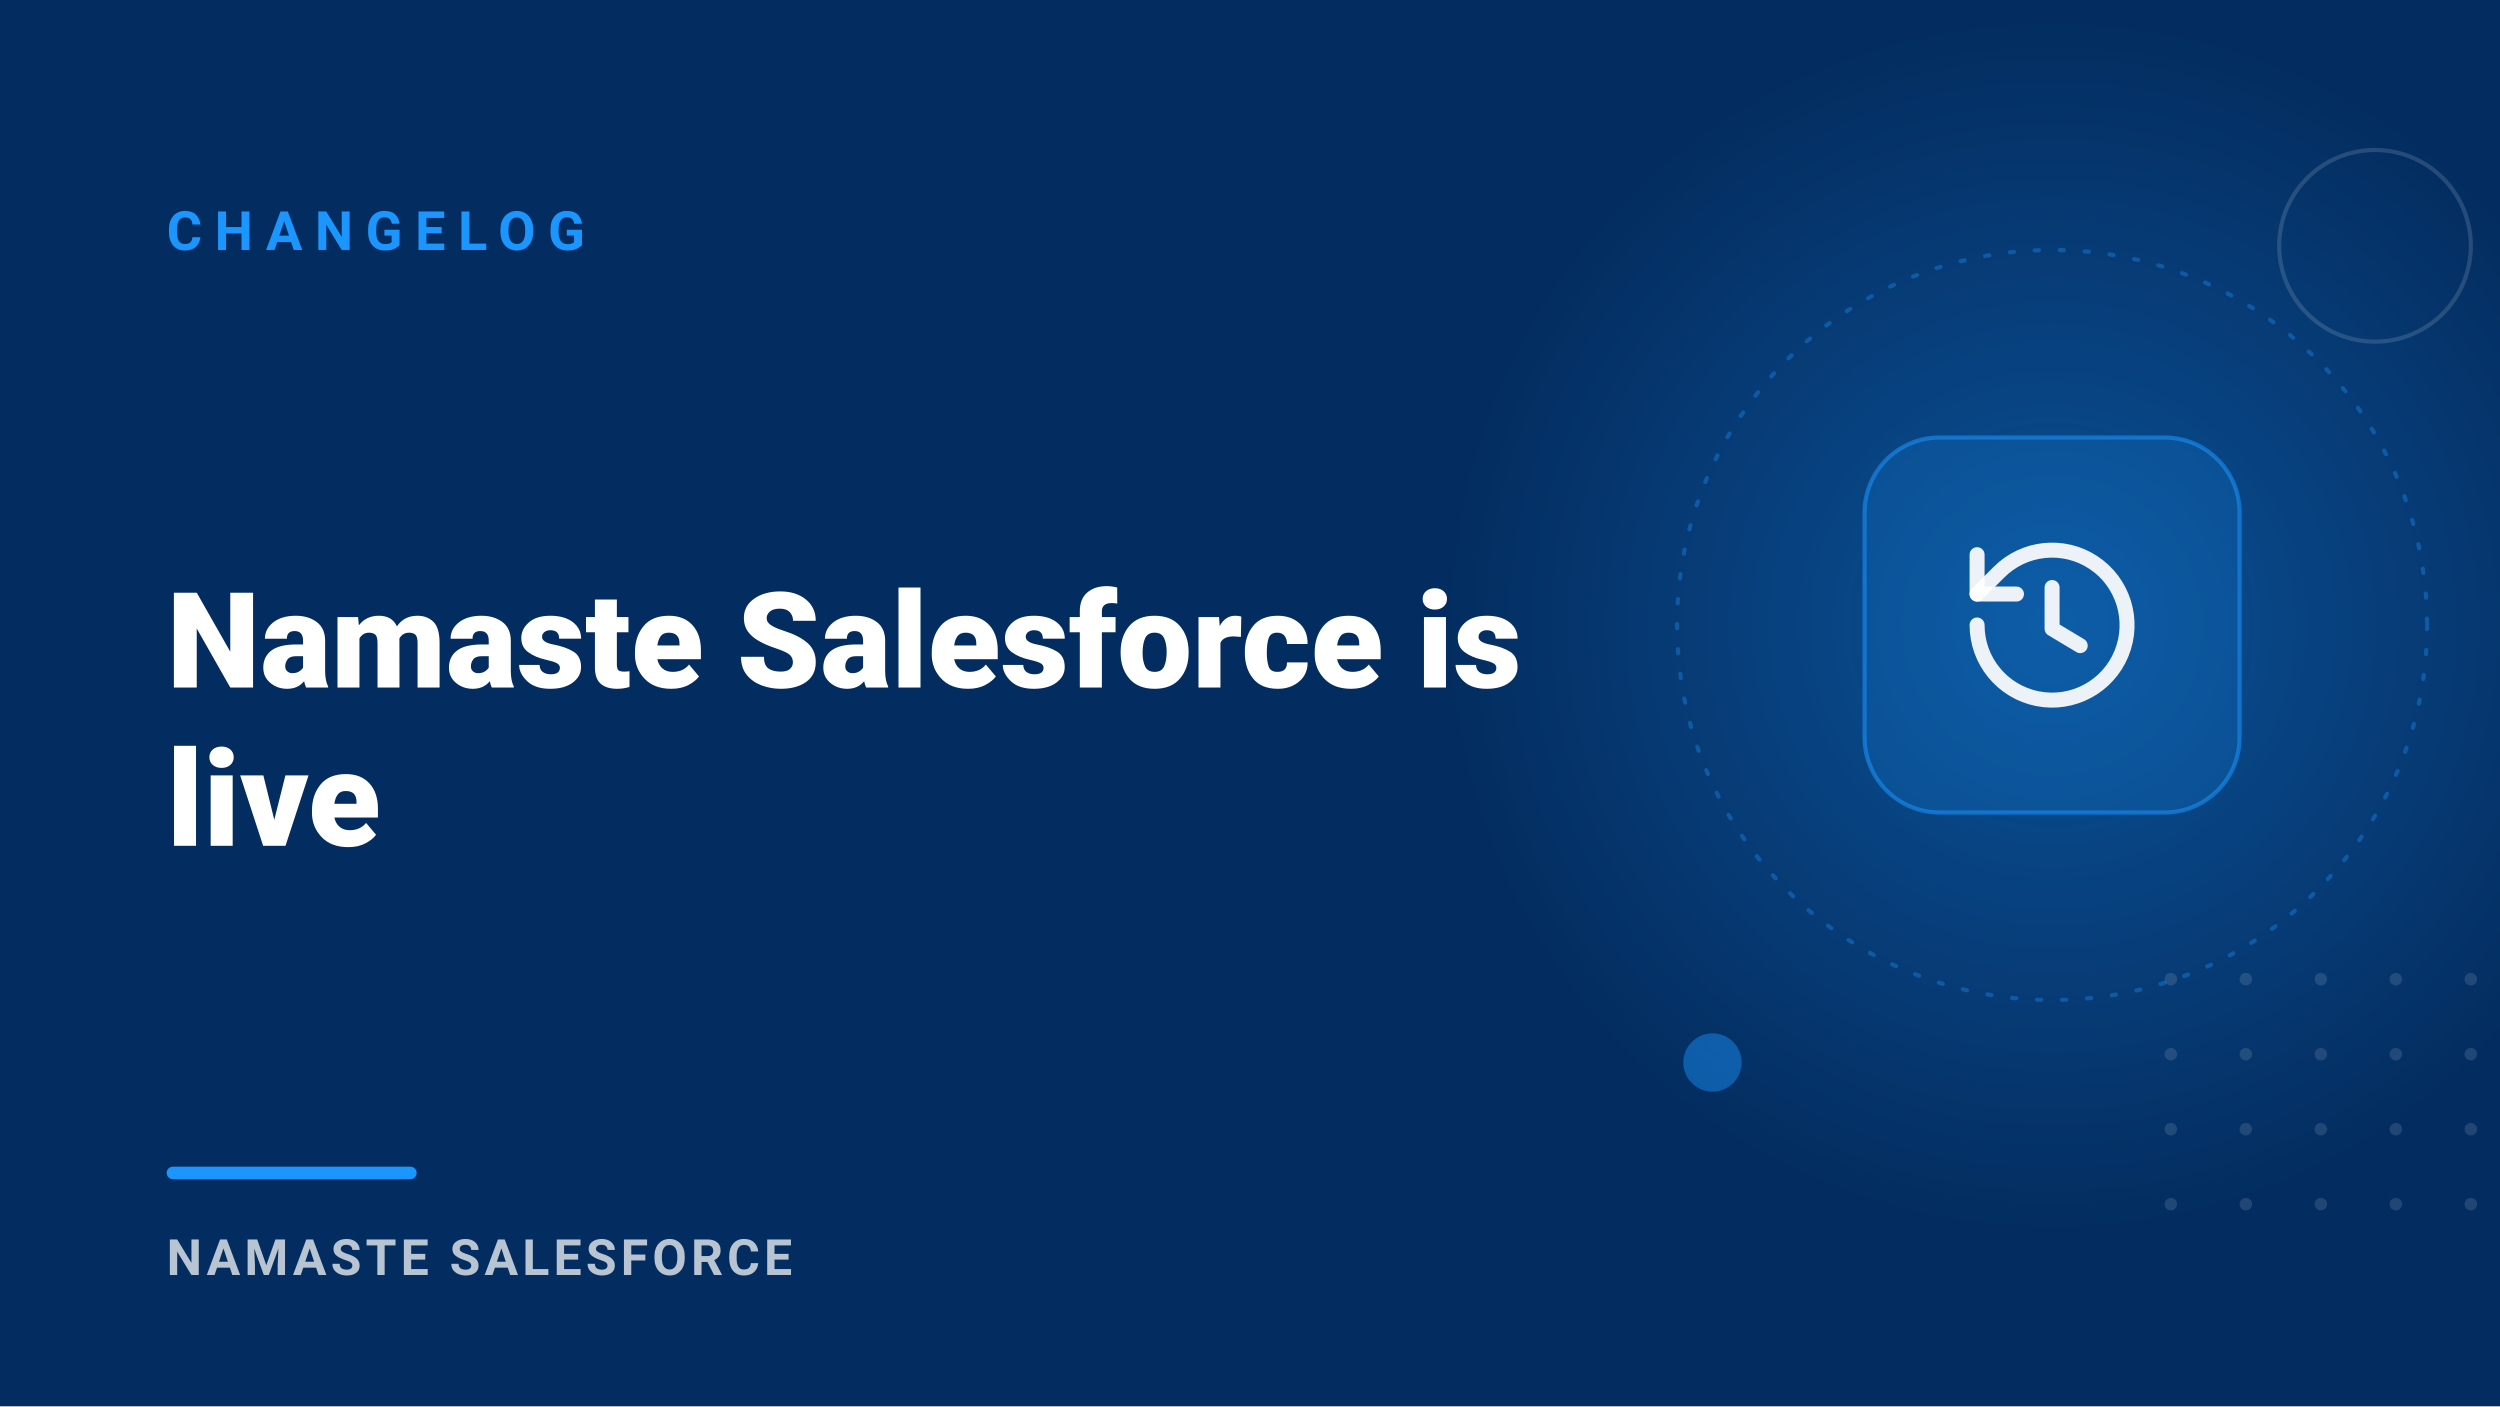
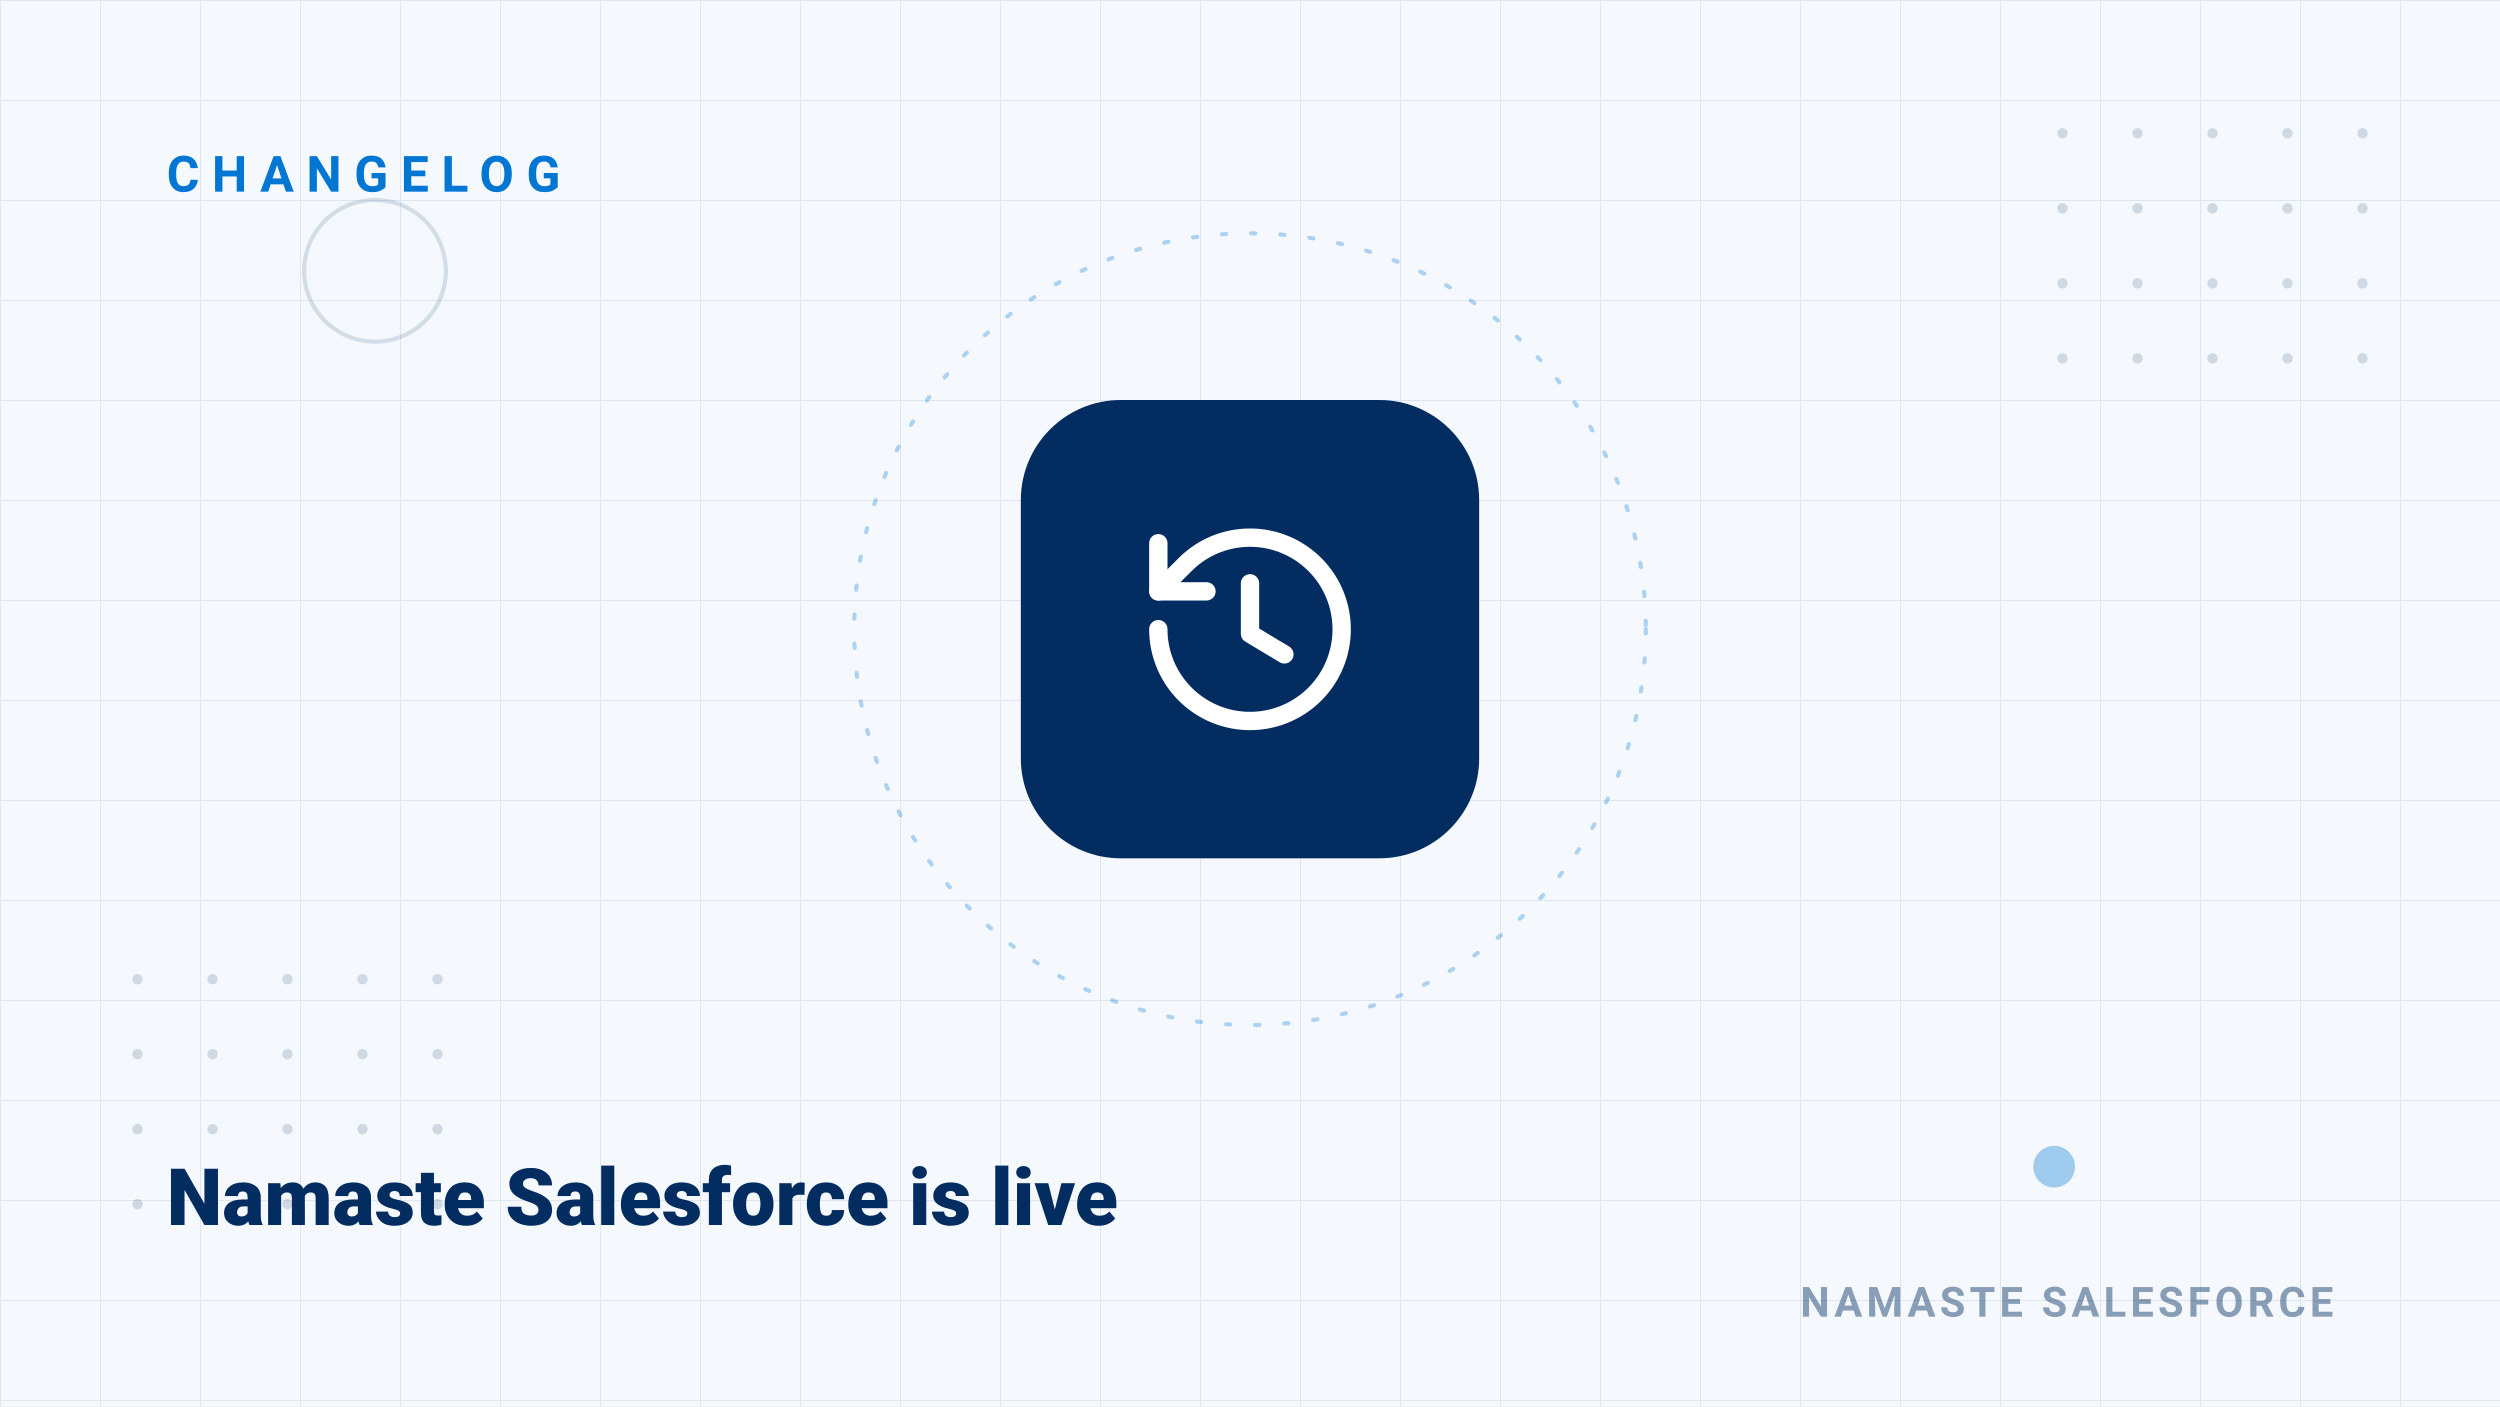
<svg xmlns="http://www.w3.org/2000/svg" viewBox="0 0 1200 675" font-family="Figtree,-apple-system,'Segoe UI',Roboto,sans-serif">
  <defs>
-     <radialGradient id="glow" cx="0.5" cy="0.5" r="0.5">
-       <stop offset="0" stop-color="rgba(27,150,255,0.35)" />
-       <stop offset="1" stop-color="rgba(27,150,255,0)" />
-     </radialGradient>
-     <clipPath id="frame">
-       <rect width="1200" height="675" />
-     </clipPath>
+     <pattern id="lgrid" width="48" height="48" patternUnits="userSpaceOnUse">
+       <path d="M48 0H0v48" fill="none" stroke="rgba(3,45,96,0.09)" />
+     </pattern>
  </defs>
-   <rect width="1200" height="675" fill="#032d60" />
-   <g clip-path="url(#frame)">
-     <circle cx="985" cy="300" r="290" fill="url(#glow)" />
-     <circle cx="985" cy="300" r="180" fill="none" stroke="rgba(27,150,255,0.35)" stroke-width="2" stroke-dasharray="2 10" stroke-linecap="round" />
-     <circle cx="1140" cy="118" r="46" fill="none" stroke="rgba(255,255,255,0.14)" stroke-width="2" />
-     <circle cx="822" cy="510" r="14" fill="rgba(27,150,255,0.45)" />
-     <g fill="rgba(255,255,255,0.12)" transform="translate(1042,470)">
-       <circle cx="0" cy="0" r="3" />
-       <circle cx="0" cy="36" r="3" />
-       <circle cx="0" cy="72" r="3" />
-       <circle cx="0" cy="108" r="3" />
-       <circle cx="36" cy="0" r="3" />
-       <circle cx="36" cy="36" r="3" />
-       <circle cx="36" cy="72" r="3" />
-       <circle cx="36" cy="108" r="3" />
-       <circle cx="72" cy="0" r="3" />
-       <circle cx="72" cy="36" r="3" />
-       <circle cx="72" cy="72" r="3" />
-       <circle cx="72" cy="108" r="3" />
-       <circle cx="108" cy="0" r="3" />
-       <circle cx="108" cy="36" r="3" />
-       <circle cx="108" cy="72" r="3" />
-       <circle cx="108" cy="108" r="3" />
-       <circle cx="144" cy="0" r="3" />
-       <circle cx="144" cy="36" r="3" />
-       <circle cx="144" cy="72" r="3" />
-       <circle cx="144" cy="108" r="3" />
-     </g>
-     <rect x="895" y="210" width="180" height="180" rx="36" fill="rgba(27,150,255,0.16)" stroke="rgba(27,150,255,0.55)" stroke-width="2" />
-     <g transform="translate(931,246) scale(4.5)" fill="none" stroke="rgba(255,255,255,0.92)" stroke-width="1.6" stroke-linecap="round" stroke-linejoin="round">
-       <path d="M4 12a8 8 0 1 0 2.3-5.6L4 8.7" />
-       <path d="M4 4.5v4.2h4.2M12 8v4.4l3 1.8" />
-     </g>
+   <rect width="1200" height="675" fill="#f5f9fd" />
+   <rect width="1200" height="675" fill="url(#lgrid)" />
+   <g fill="rgba(3,45,96,0.16)" transform="translate(990,64)">
+     <circle cx="0" cy="0" r="2.5" />
+     <circle cx="0" cy="36" r="2.5" />
+     <circle cx="0" cy="72" r="2.5" />
+     <circle cx="0" cy="108" r="2.5" />
+     <circle cx="36" cy="0" r="2.5" />
+     <circle cx="36" cy="36" r="2.5" />
+     <circle cx="36" cy="72" r="2.5" />
+     <circle cx="36" cy="108" r="2.5" />
+     <circle cx="72" cy="0" r="2.5" />
+     <circle cx="72" cy="36" r="2.5" />
+     <circle cx="72" cy="72" r="2.5" />
+     <circle cx="72" cy="108" r="2.5" />
+     <circle cx="108" cy="0" r="2.5" />
+     <circle cx="108" cy="36" r="2.5" />
+     <circle cx="108" cy="72" r="2.5" />
+     <circle cx="108" cy="108" r="2.5" />
+     <circle cx="144" cy="0" r="2.5" />
+     <circle cx="144" cy="36" r="2.5" />
+     <circle cx="144" cy="72" r="2.5" />
+     <circle cx="144" cy="108" r="2.5" />
  </g>
-   <text x="80" y="120" font-size="26" font-weight="700" letter-spacing="6" fill="#1b96ff">CHANGELOG</text>
-   <text x="80" y="330" font-size="64" font-weight="800" fill="#ffffff">
-     <tspan x="80" dy="0">Namaste Salesforce is</tspan>
-     <tspan x="80" dy="76">live</tspan>
+   <g fill="rgba(3,45,96,0.16)" transform="translate(66,470)">
+     <circle cx="0" cy="0" r="2.5" />
+     <circle cx="0" cy="36" r="2.5" />
+     <circle cx="0" cy="72" r="2.5" />
+     <circle cx="0" cy="108" r="2.5" />
+     <circle cx="36" cy="0" r="2.5" />
+     <circle cx="36" cy="36" r="2.5" />
+     <circle cx="36" cy="72" r="2.5" />
+     <circle cx="36" cy="108" r="2.5" />
+     <circle cx="72" cy="0" r="2.5" />
+     <circle cx="72" cy="36" r="2.5" />
+     <circle cx="72" cy="72" r="2.5" />
+     <circle cx="72" cy="108" r="2.5" />
+     <circle cx="108" cy="0" r="2.5" />
+     <circle cx="108" cy="36" r="2.5" />
+     <circle cx="108" cy="72" r="2.5" />
+     <circle cx="108" cy="108" r="2.5" />
+     <circle cx="144" cy="0" r="2.5" />
+     <circle cx="144" cy="36" r="2.5" />
+     <circle cx="144" cy="72" r="2.5" />
+     <circle cx="144" cy="108" r="2.5" />
+   </g>
+   <circle cx="600" cy="302" r="190" fill="none" stroke="rgba(1,118,211,0.30)" stroke-width="2" stroke-dasharray="2 12" stroke-linecap="round" />
+   <circle cx="986" cy="560" r="10" fill="rgba(1,118,211,0.35)" />
+   <circle cx="180" cy="130" r="34" fill="none" stroke="rgba(3,45,96,0.14)" stroke-width="2" />
+   <rect x="490" y="192" width="220" height="220" rx="48" fill="#032d60" />
+   <g transform="translate(534,236) scale(5.5)" fill="none" stroke="#ffffff" stroke-width="1.6" stroke-linecap="round" stroke-linejoin="round">
+     <path d="M4 12a8 8 0 1 0 2.3-5.6L4 8.7" />
+     <path d="M4 4.5v4.2h4.2M12 8v4.4l3 1.8" />
+   </g>
+   <text x="80" y="92" font-size="24" font-weight="700" letter-spacing="6" fill="#0176d3">CHANGELOG</text>
+   <text x="80" y="588" font-size="38" font-weight="800" fill="#032d60">
+     <tspan x="80" dy="0">Namaste Salesforce is live</tspan>
  </text>
-   <rect x="80" y="560" width="120" height="6" rx="3" fill="#1b96ff" />
-   <text x="80" y="612" font-size="24" font-weight="600" letter-spacing="2" fill="rgba(244,246,248,0.75)">NAMASTE SALESFORCE</text>
+   <text x="1120" y="632" font-size="20" font-weight="600" letter-spacing="2" fill="rgba(3,45,96,0.45)" text-anchor="end">NAMASTE SALESFORCE</text>
</svg>
